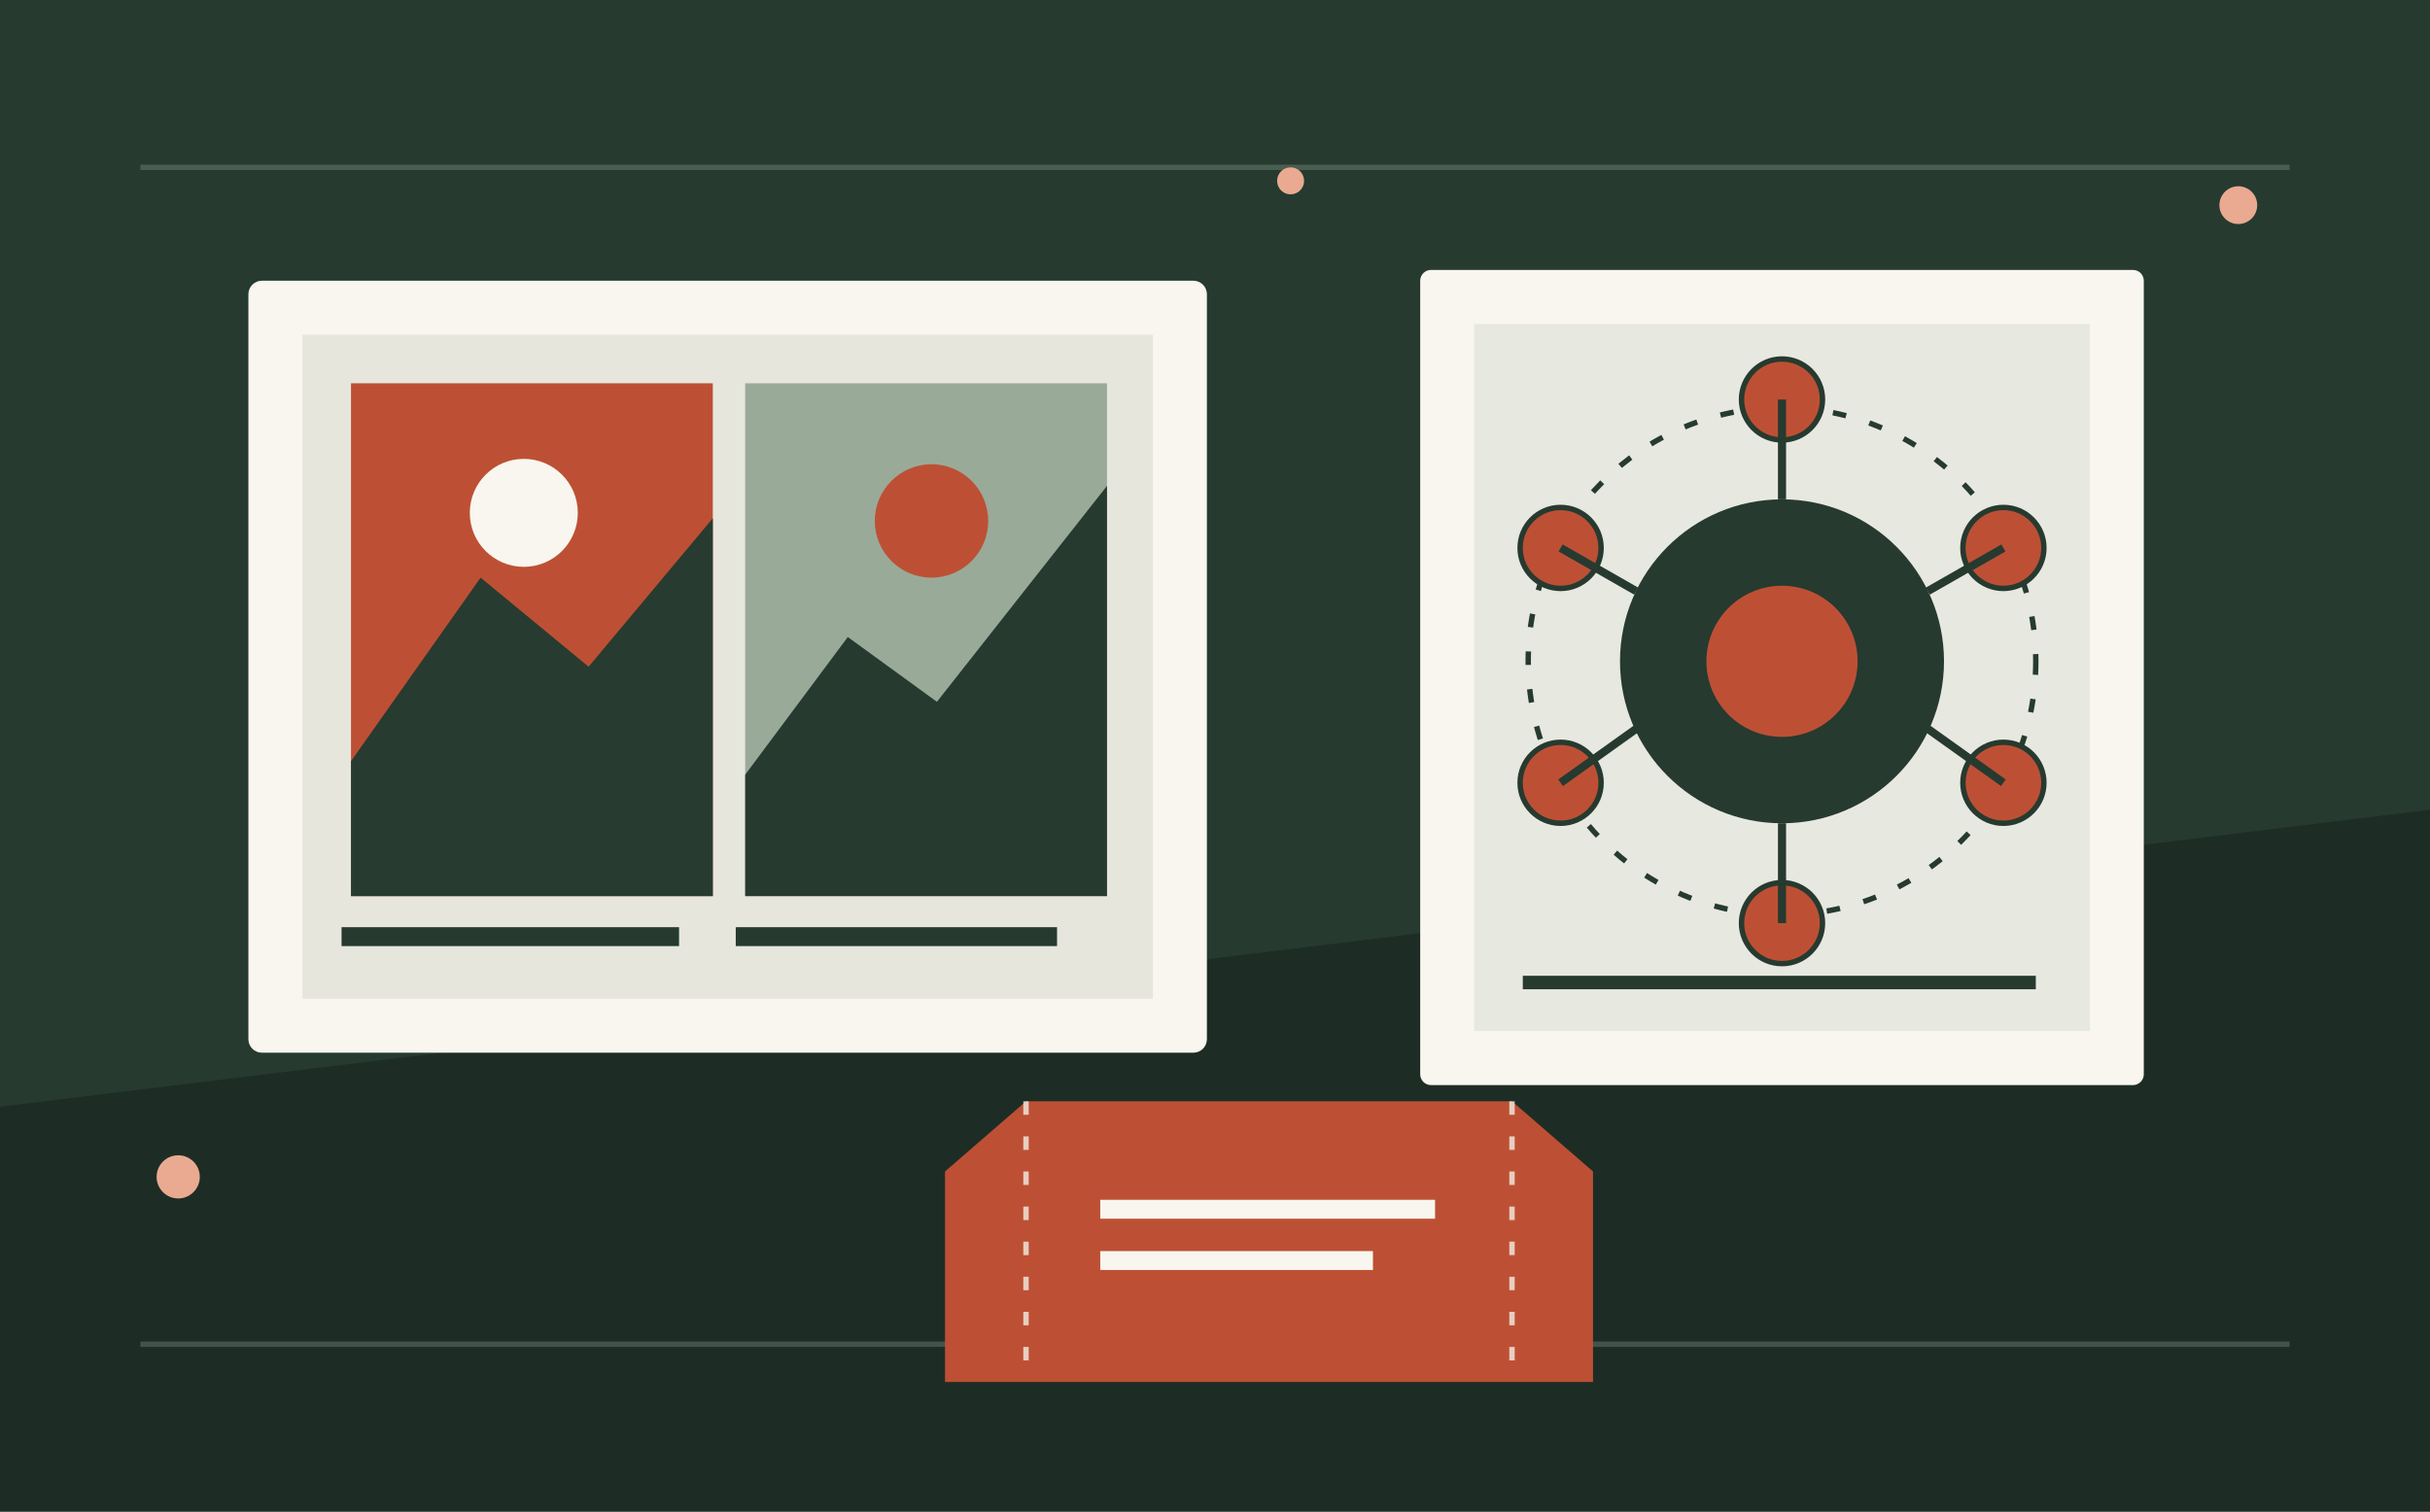
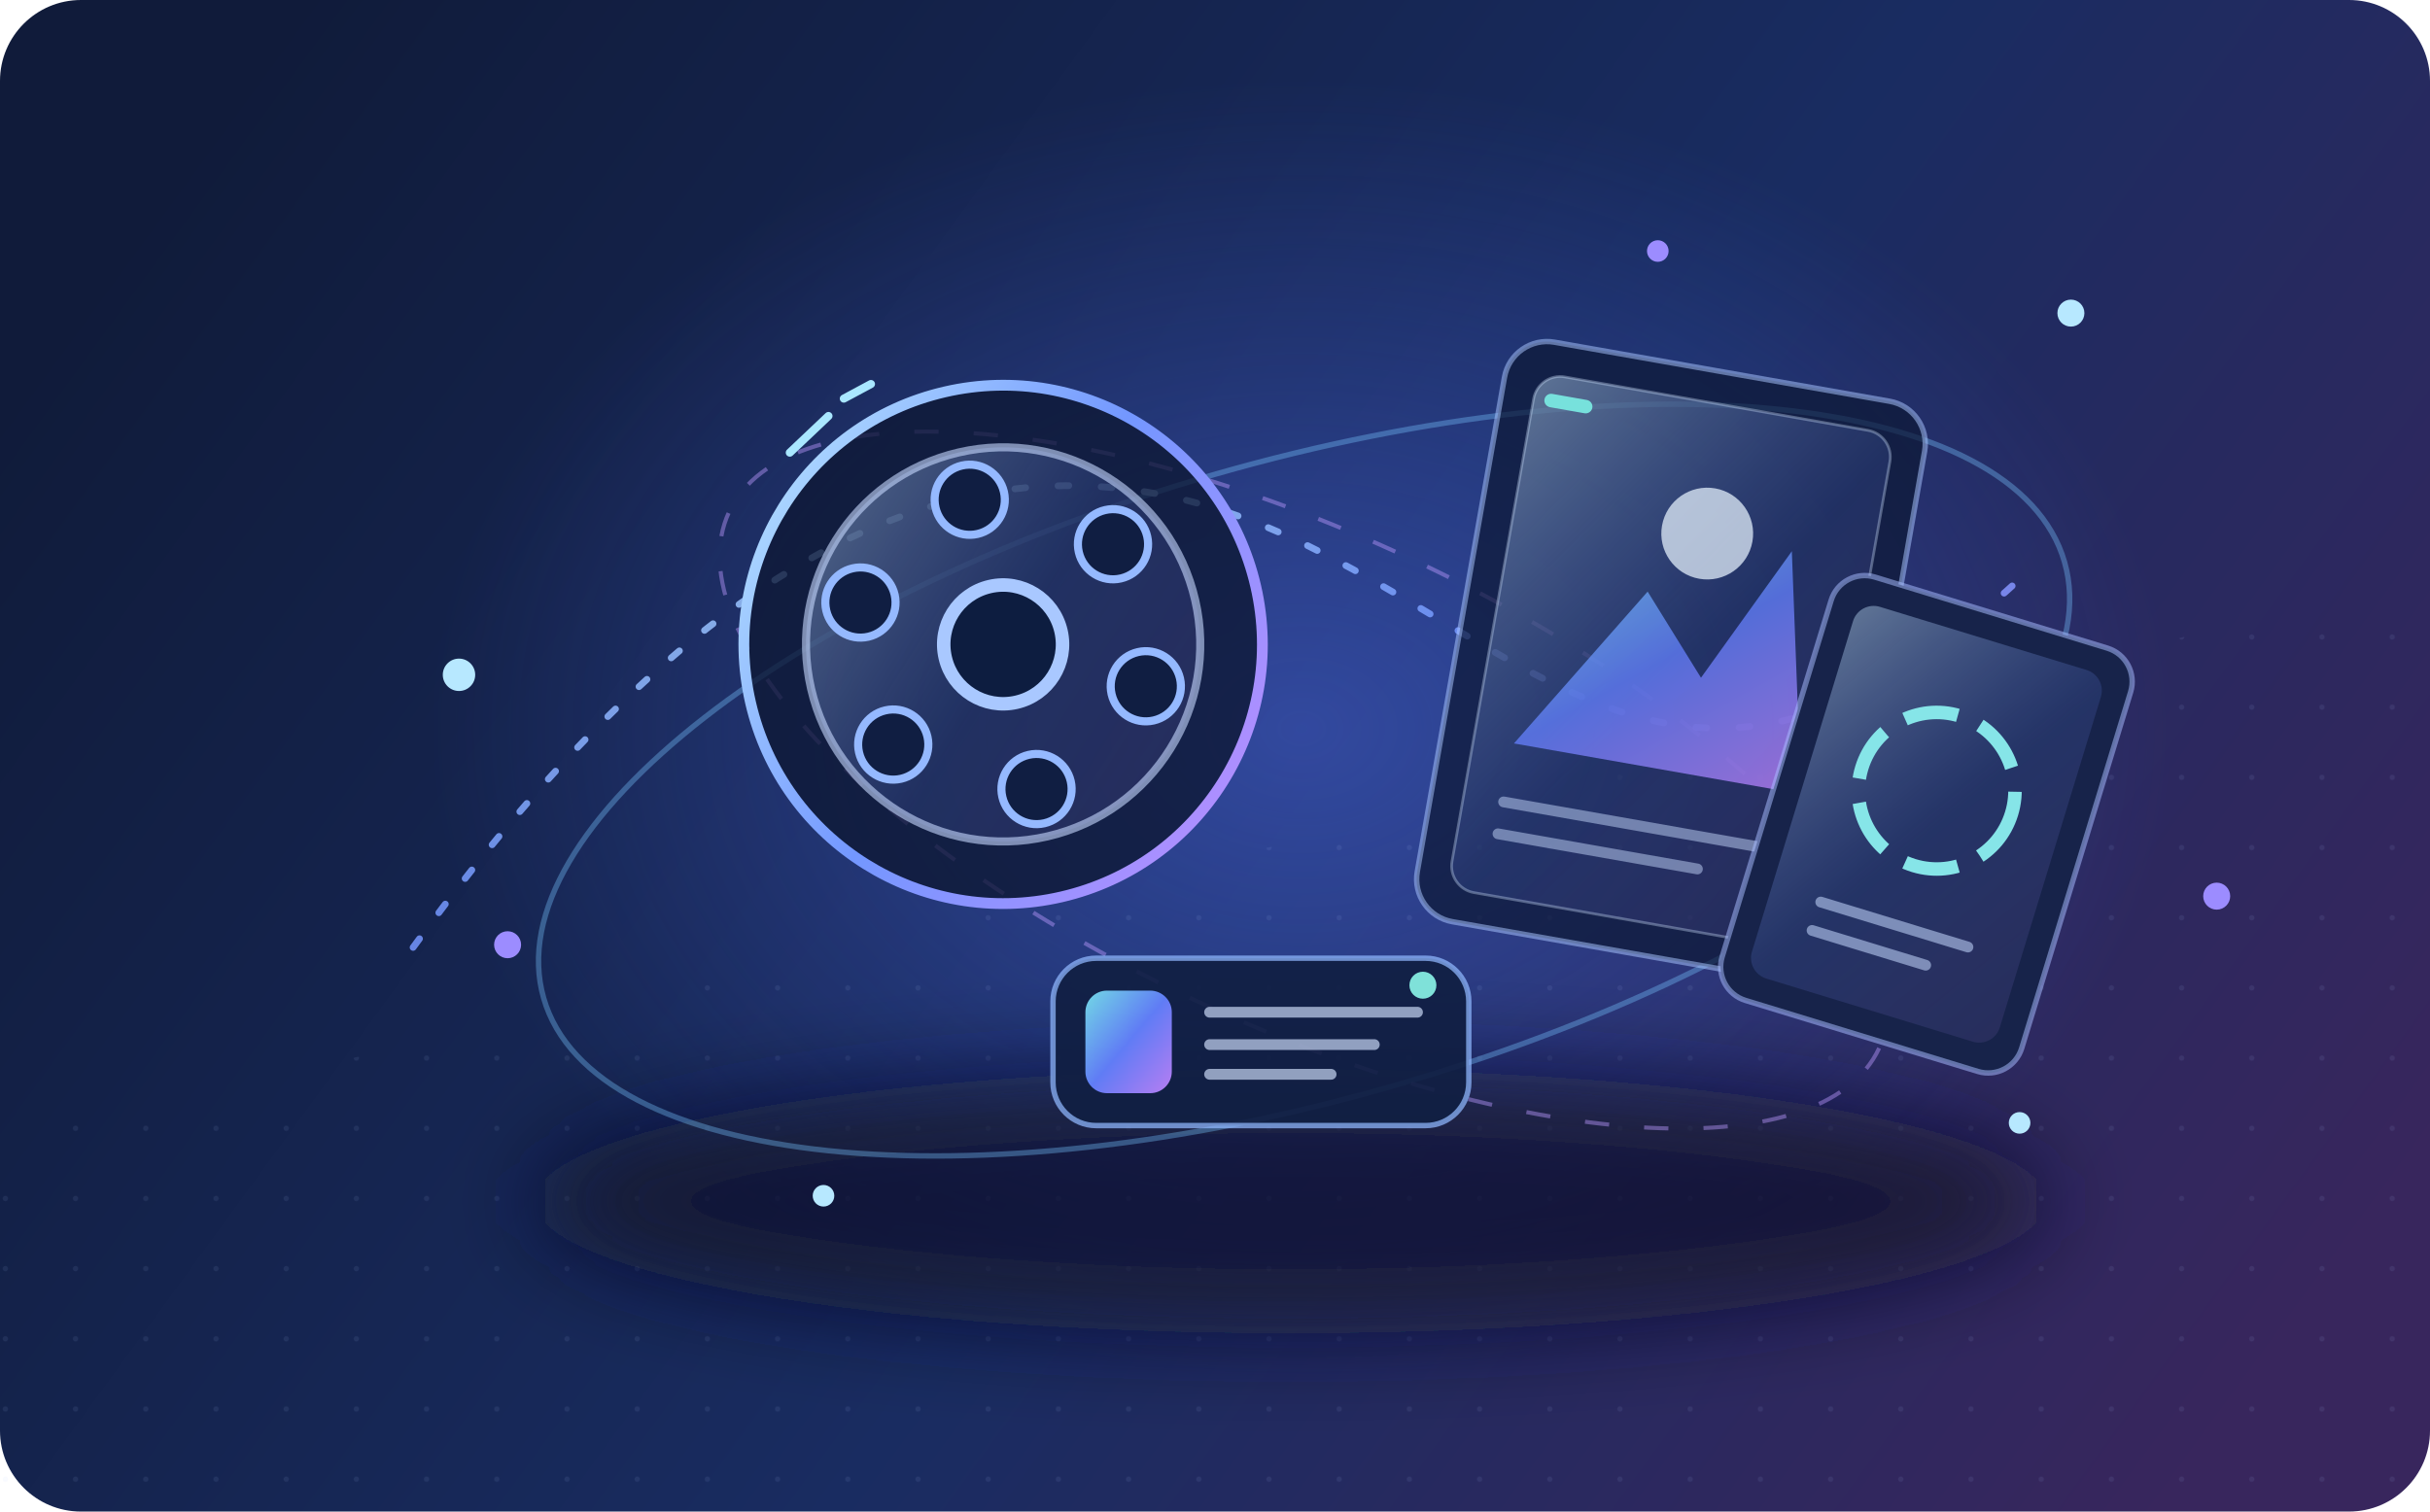
- <svg xmlns="http://www.w3.org/2000/svg" viewBox="0 0 900 560" role="img" aria-label="AI 영화 추천 프로젝트를 표현한 편집 디자인 일러스트">
-   <rect width="900" height="560" fill="#263a30" />
-   <path d="M0 410 900 300V560H0Z" fill="#1d2d25" />
-   <path d="M52 62H848M52 498H848" stroke="#a9b7a8" stroke-opacity=".28" stroke-width="2" />
-   <g fill="#f8f6ee">
-     <rect x="92" y="104" width="355" height="286" rx="5" />
-     <rect x="112" y="124" width="315" height="246" fill="#e6e6dc" />
-     <rect x="130" y="142" width="134" height="190" fill="#bd5034" />
-     <rect x="276" y="142" width="134" height="190" fill="#9aaa99" />
-     <path d="M130 282 178 214 218 247 264 192V332H130Z" fill="#273b30" />
-     <circle cx="194" cy="190" r="20" fill="#f8f6ee" />
-     <path d="M276 287 314 236 347 260 410 180V332H276Z" fill="#263a30" />
-     <circle cx="345" cy="193" r="21" fill="#bd5034" />
-     <path d="M130 347H248M276 347H388" stroke="#263a30" stroke-width="7" stroke-linecap="square" />
+ <svg xmlns="http://www.w3.org/2000/svg" viewBox="0 0 900 560" fill="none">
+   <defs>
+     <linearGradient id="bg" x1="92" y1="26" x2="810" y2="550" gradientUnits="userSpaceOnUse">
+       <stop stop-color="#101B3A" />
+       <stop offset=".55" stop-color="#192C61" />
+       <stop offset="1" stop-color="#38265D" />
+     </linearGradient>
+     <radialGradient id="glow" cx="0" cy="0" r="1" gradientTransform="matrix(322 0 0 240 482 270)" gradientUnits="userSpaceOnUse">
+       <stop stop-color="#536FF0" stop-opacity=".44" />
+       <stop offset="1" stop-color="#536FF0" stop-opacity="0" />
+     </radialGradient>
+     <linearGradient id="glass" x1="0" y1="0" x2="1" y2="1">
+       <stop stop-color="#C4E6FF" stop-opacity=".42" />
+       <stop offset=".52" stop-color="#607EE6" stop-opacity=".18" />
+       <stop offset="1" stop-color="#B78EFF" stop-opacity=".1" />
+     </linearGradient>
+     <linearGradient id="edge" x1="0" y1="0" x2="1" y2="1">
+       <stop stop-color="#BDEBFF" />
+       <stop offset=".48" stop-color="#7397FF" />
+       <stop offset="1" stop-color="#C28CFF" />
+     </linearGradient>
+     <linearGradient id="film" x1="0" y1="0" x2="1" y2="1">
+       <stop stop-color="#72D8E5" />
+       <stop offset=".5" stop-color="#607CF5" />
+       <stop offset="1" stop-color="#B77DF2" />
+     </linearGradient>
+     <filter id="shadow" x="-50%" y="-50%" width="200%" height="200%">
+       <feGaussianBlur stdDeviation="17" />
+     </filter>
+     <filter id="soft" x="-50%" y="-50%" width="200%" height="200%">
+       <feGaussianBlur stdDeviation="5" />
+     </filter>
+     <pattern id="dots" width="26" height="26" patternUnits="userSpaceOnUse">
+       <circle cx="2" cy="2" r="1" fill="#AFC8FF" fill-opacity=".2" />
+     </pattern>
+   </defs>
+   <rect width="900" height="560" rx="30" fill="url(#bg)" />
+   <rect width="900" height="560" rx="30" fill="url(#glow)" />
+   <path d="M0 422L900 215V560H0V422Z" fill="url(#dots)" opacity=".42" />
+   <ellipse cx="478" cy="445" rx="280" ry="49" fill="#071126" fill-opacity=".72" filter="url(#shadow)" />
+   <ellipse cx="483" cy="289" rx="293" ry="118" stroke="#77C6FF" stroke-opacity=".36" stroke-width="2" transform="rotate(-16 483 289)" />
+   <ellipse cx="483" cy="289" rx="235" ry="91" stroke="#BA98FF" stroke-opacity=".44" stroke-width="1.5" stroke-dasharray="9 13" transform="rotate(25 483 289)" />
+   <path d="M153 351C273 186 379 150 484 202C579 249 633 324 754 209" stroke="url(#edge)" stroke-width="2.5" stroke-linecap="round" stroke-dasharray="4 12" opacity=".85" />
+   <g transform="translate(560 124) rotate(10)">
+     <rect x="0" y="0" width="158" height="218" rx="16" fill="#0C1734" fill-opacity=".7" stroke="#A9C7FF" stroke-opacity=".52" stroke-width="2" />
+     <rect x="12" y="12" width="134" height="194" rx="10" fill="url(#glass)" stroke="#D1E5FF" stroke-opacity=".35" />
+     <path d="M27 149L66 85L91 113L116 61L135 149H27Z" fill="url(#film)" fill-opacity=".8" />
+     <circle cx="84" cy="60" r="17" fill="#E8F4FF" fill-opacity=".72" />
+     <path d="M27 171H128M27 183H102" stroke="#C9DAFF" stroke-opacity=".48" stroke-width="4" stroke-linecap="round" />
+     <rect x="16" y="19" width="18" height="5" rx="2.5" fill="#77E1DC" />
  </g>
-   <g transform="translate(526 100)">
-     <rect width="268" height="302" rx="4" fill="#f8f6ee" />
-     <rect x="20" y="20" width="228" height="262" fill="#e7e8df" />
-     <circle cx="134" cy="145" r="94" fill="none" stroke="#263a30" stroke-width="2" stroke-dasharray="5 9" />
-     <circle cx="134" cy="145" r="60" fill="#263a30" />
-     <circle cx="134" cy="145" r="28" fill="#bd5034" />
-     <g fill="#bd5034" stroke="#263a30" stroke-width="2">
-       <circle cx="134" cy="48" r="15" />
-       <circle cx="216" cy="103" r="15" />
-       <circle cx="216" cy="190" r="15" />
-       <circle cx="134" cy="242" r="15" />
-       <circle cx="52" cy="190" r="15" />
-       <circle cx="52" cy="103" r="15" />
+   <g transform="translate(682 210) rotate(17)">
+     <rect width="116" height="164" rx="13" fill="#17234A" stroke="#A7BCFF" stroke-opacity=".52" stroke-width="2" />
+     <rect x="10" y="10" width="96" height="144" rx="8" fill="url(#glass)" />
+     <circle cx="58" cy="69" r="29" fill="none" stroke="#86E5E8" stroke-width="5" stroke-dasharray="20 9" />
+     <path d="M29 121H86M29 132H73" stroke="#C4D8FF" stroke-opacity=".55" stroke-width="4" stroke-linecap="round" />
+   </g>
+   <g transform="translate(245 153) rotate(-13)">
+     <circle cx="104" cy="112" r="96" fill="#0D1734" fill-opacity=".78" stroke="url(#edge)" stroke-width="4" />
+     <circle cx="104" cy="112" r="73" fill="url(#glass)" stroke="#C7D9FF" stroke-opacity=".6" stroke-width="3" />
+     <circle cx="104" cy="112" r="22" fill="#0D1D40" stroke="#A9C8FF" stroke-width="5" />
+     <g fill="#101E42" stroke="#95B9FF" stroke-width="3">
+       <circle cx="104" cy="57" r="13" />
+       <circle cx="152" cy="85" r="13" />
+       <circle cx="152" cy="139" r="13" />
+       <circle cx="104" cy="167" r="13" />
+       <circle cx="56" cy="139" r="13" />
+       <circle cx="56" cy="85" r="13" />
    </g>
-     <path d="M134 48V85M216 103 188 119M216 190 188 170M134 242V205M52 190 80 170M52 103 80 119" stroke="#263a30" stroke-width="3" />
-     <path d="M38 264H228" stroke="#263a30" stroke-width="5" />
+     <path d="M43 25L60 15M67 10L78 7" stroke="#A9E7FF" stroke-width="3" stroke-linecap="round" />
  </g>
-   <g transform="translate(350 408)">
-     <path d="M0 26 30 0H210L240 26V104H0Z" fill="#bd5034" />
-     <path d="M30 0V104M210 0V104" stroke="#f8f6ee" stroke-opacity=".75" stroke-width="2" stroke-dasharray="5 8" />
-     <path d="M61 40H178M61 59H155" stroke="#f8f6ee" stroke-width="7" stroke-linecap="square" />
+   <g transform="translate(390 355)">
+     <rect x="0" y="0" width="154" height="62" rx="16" fill="#111F43" fill-opacity=".92" stroke="#90B9FF" stroke-opacity=".72" stroke-width="2" />
+     <rect x="12" y="12" width="32" height="38" rx="8" fill="url(#film)" />
+     <path d="M58 20H135M58 32H119M58 43H103" stroke="#D2E2FF" stroke-opacity=".66" stroke-width="4" stroke-linecap="round" />
+     <circle cx="137" cy="10" r="5" fill="#7FE1D9" />
  </g>
-   <g fill="#e9aa91">
-     <circle cx="66" cy="436" r="8" />
-     <circle cx="829" cy="76" r="7" />
-     <circle cx="478" cy="67" r="5" />
+   <g fill="#B7E8FF">
+     <circle cx="170" cy="250" r="6" />
+     <circle cx="767" cy="116" r="5" />
+     <circle cx="748" cy="416" r="4" />
+     <circle cx="305" cy="443" r="4" />
+   </g>
+   <g fill="#9C8CFF">
+     <circle cx="188" cy="350" r="5" />
+     <circle cx="614" cy="93" r="4" />
+     <circle cx="821" cy="332" r="5" />
  </g>
</svg>
